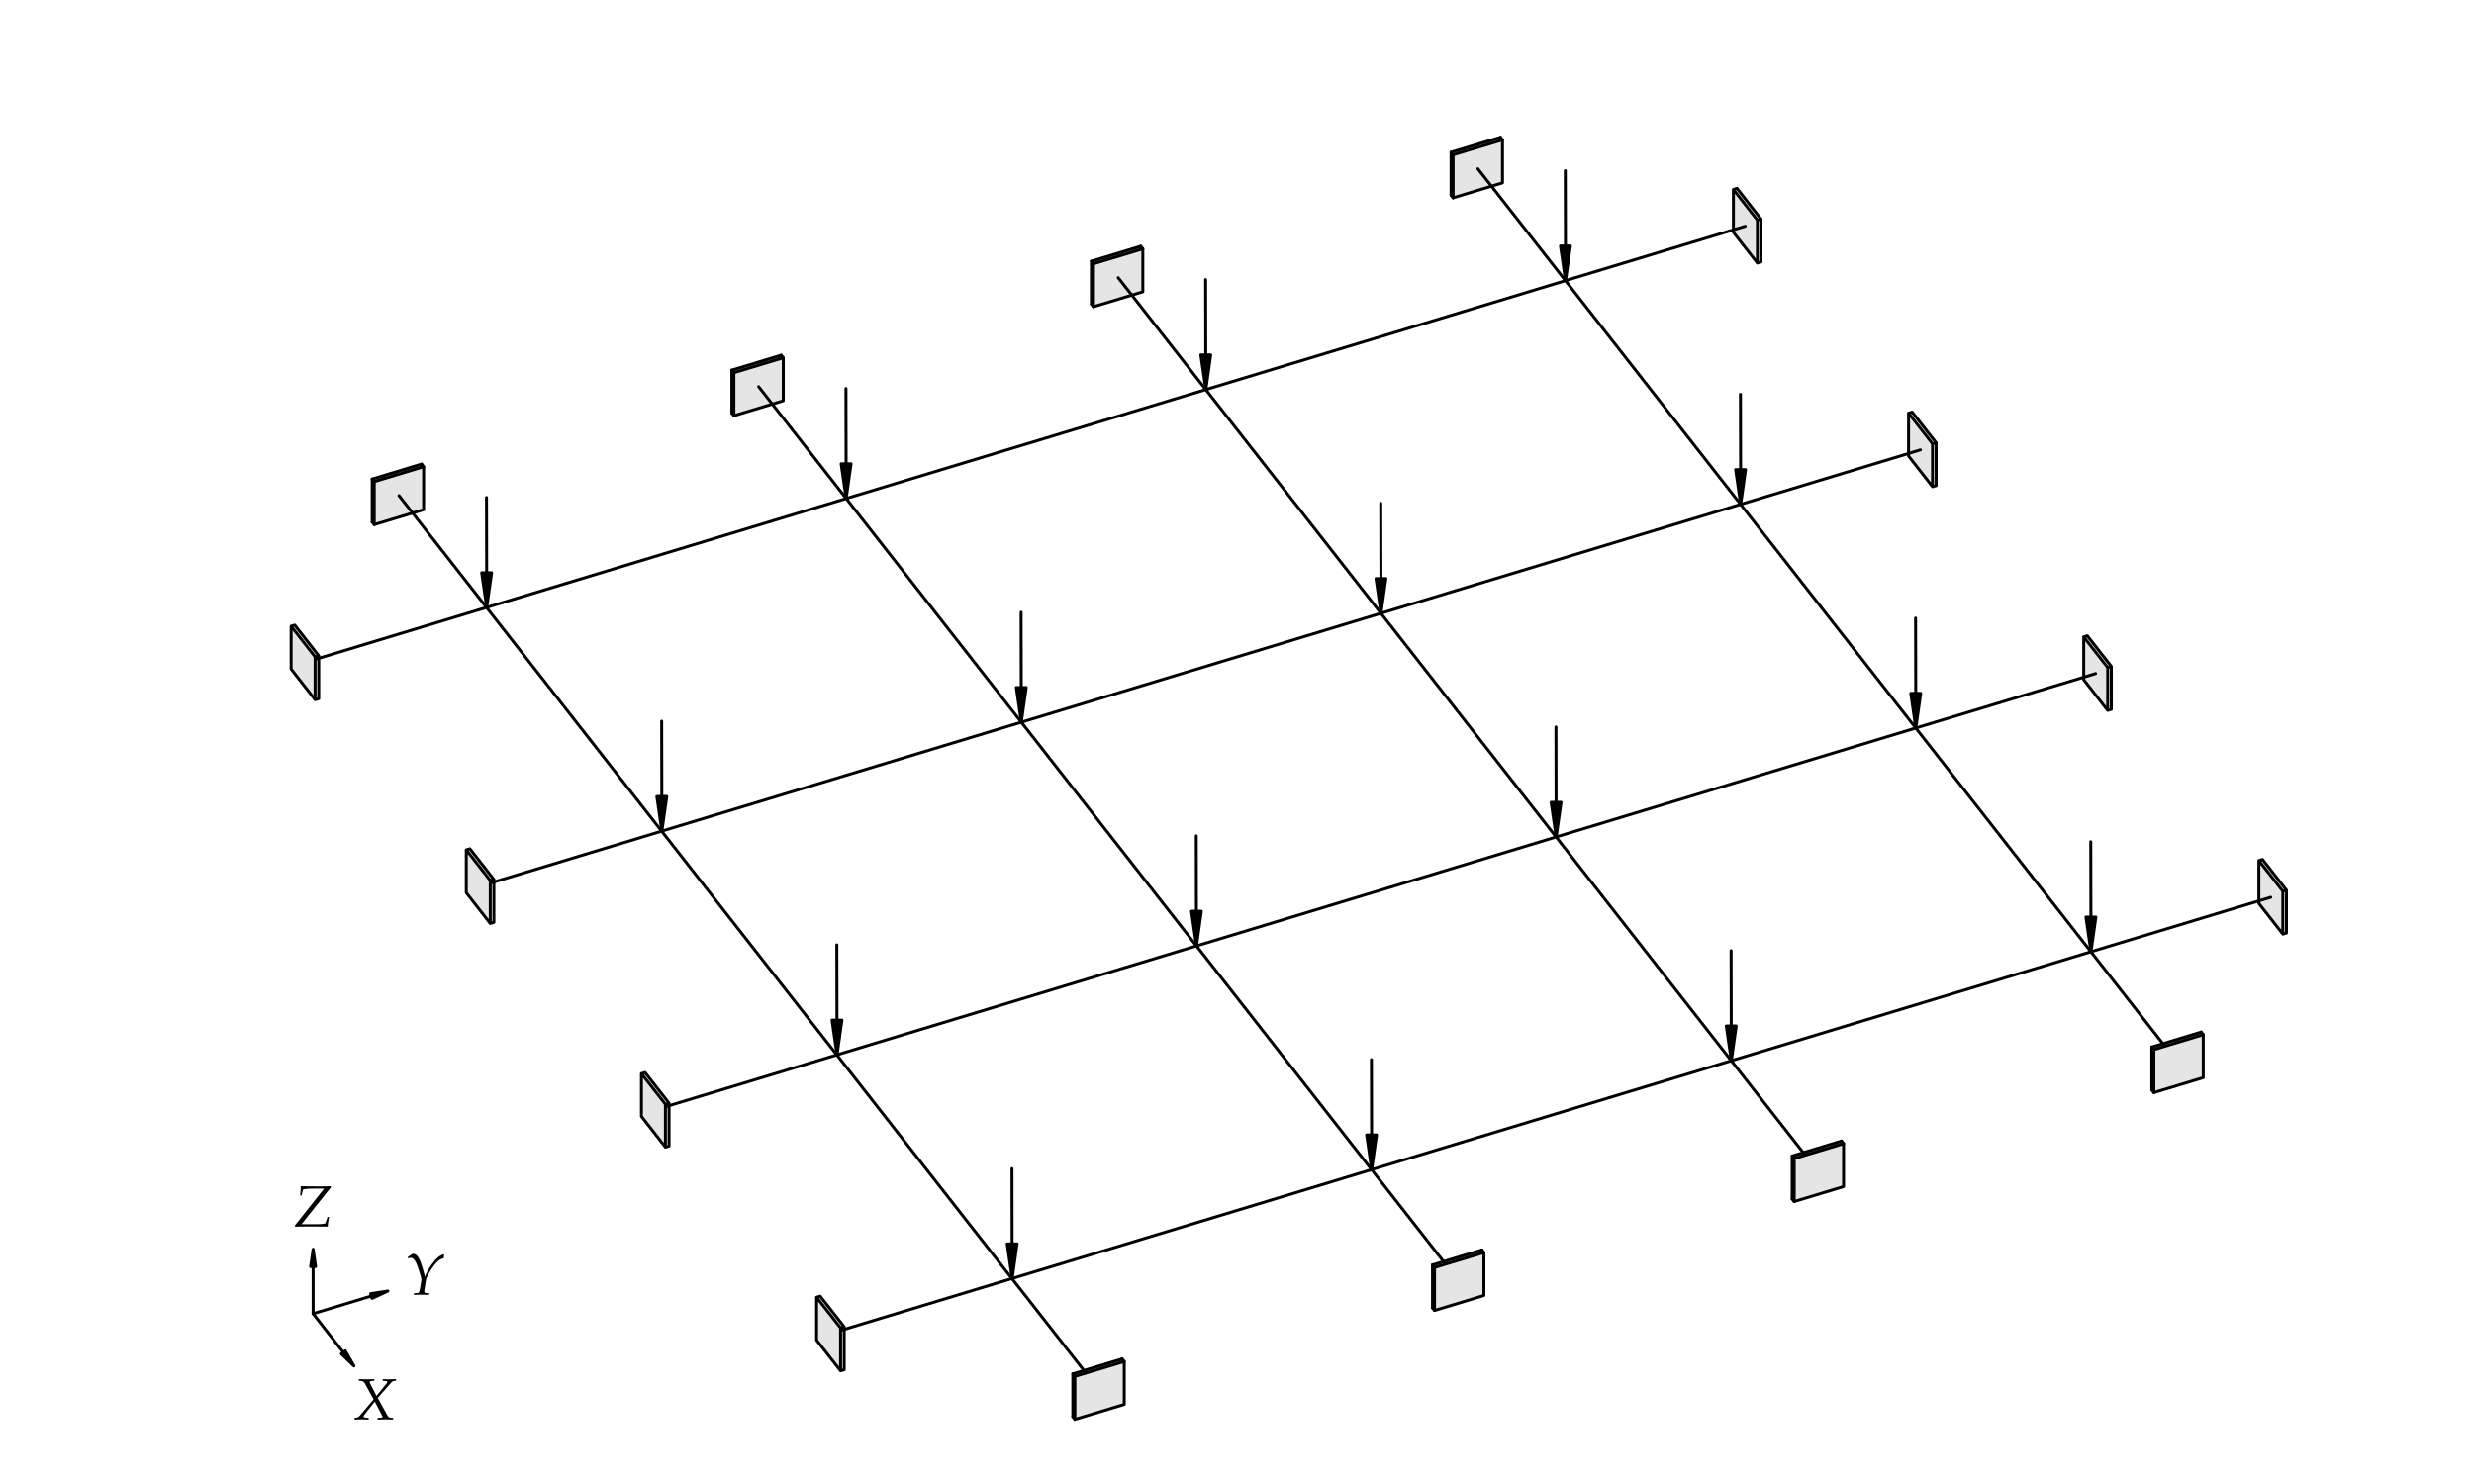
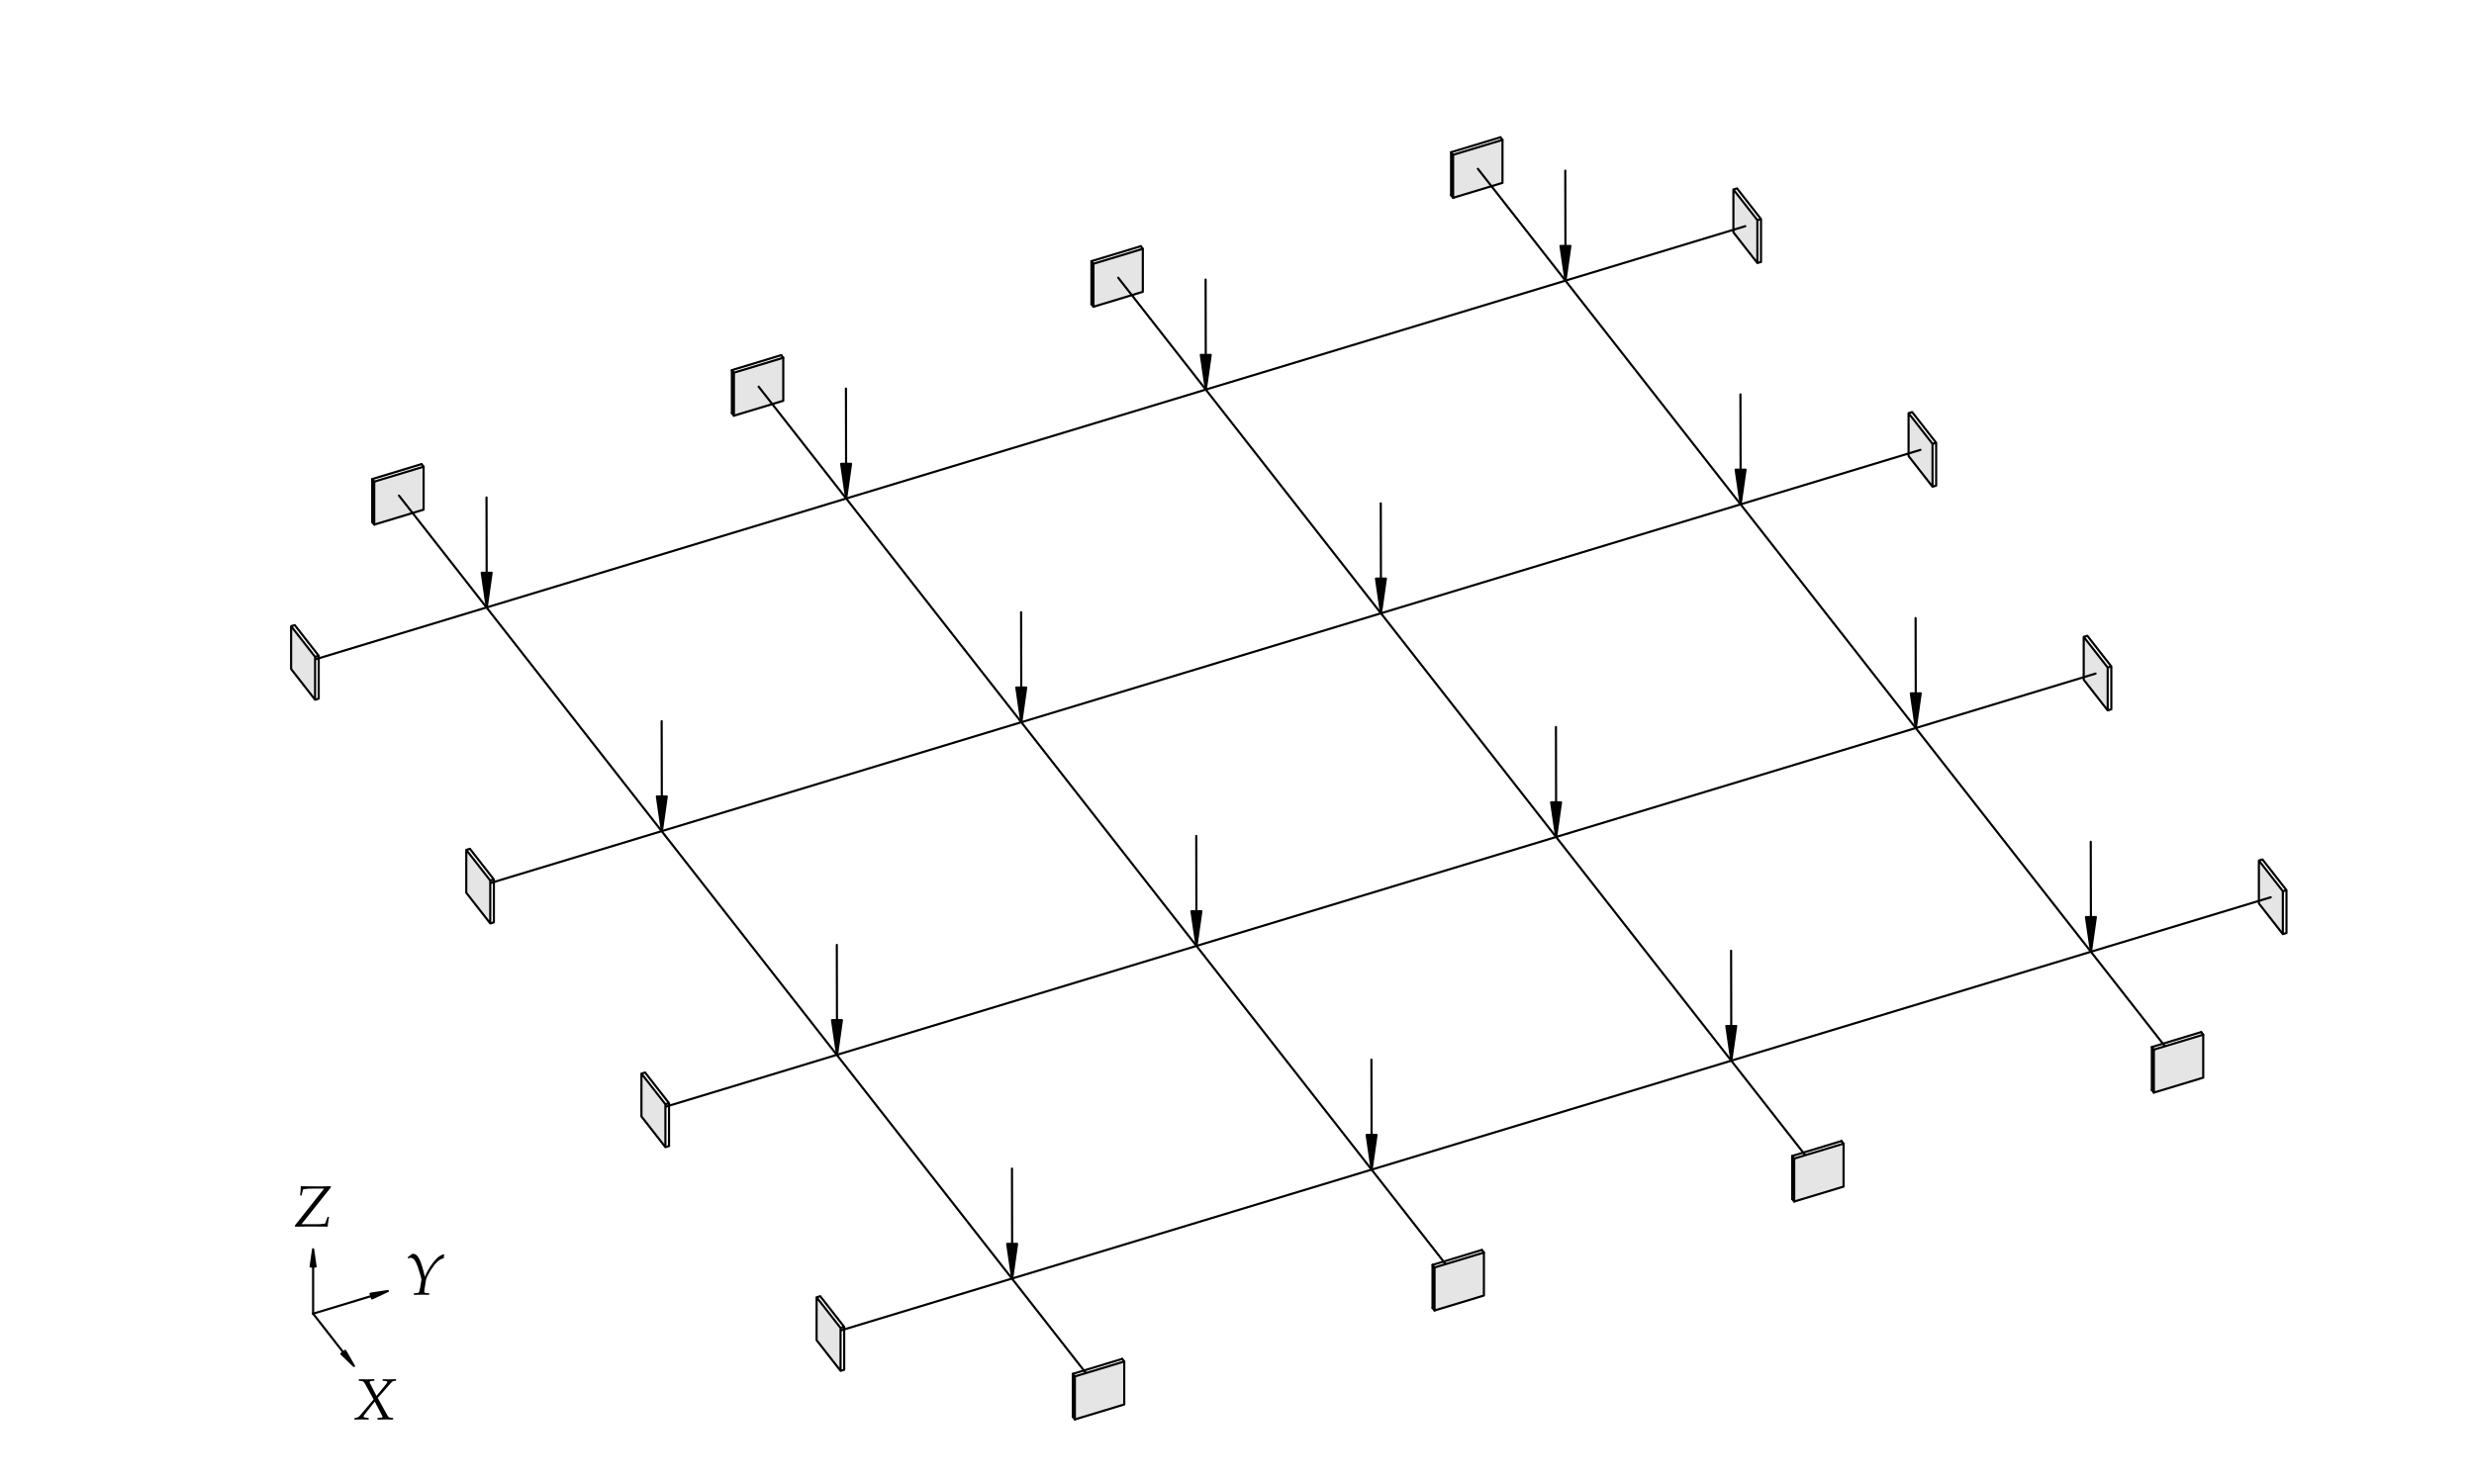
<svg xmlns="http://www.w3.org/2000/svg" version="1.1" id="svg1" width="566.929" height="340.157" viewBox="0 0 566.929 340.157">
  <defs id="defs1">
    <clipPath clipPathUnits="userSpaceOnUse" id="clipPath47">
      <path d="M -0.004,-0.003 V 255.121 H 425.201 V -0.003 H -0.004" transform="matrix(1,0,0,-1,-69.57608,32.54114)" clip-rule="evenodd" id="path47" />
    </clipPath>
    <clipPath clipPathUnits="userSpaceOnUse" id="clipPath48">
      <path d="M -0.004,-0.003 V 255.121 H 425.201 V -0.003 H -0.004" transform="matrix(1,0,0,-1,-50.48814,44.26848)" clip-rule="evenodd" id="path48" />
    </clipPath>
    <clipPath clipPathUnits="userSpaceOnUse" id="clipPath49">
      <path d="M -0.004,-0.003 V 255.121 H 425.201 V -0.003 H -0.004" transform="matrix(1,0,0,-1,-60.72049,11.10236)" clip-rule="evenodd" id="path49" />
    </clipPath>
  </defs>
  <g id="g1">
    <path id="path1" d="m 388.225,99.808 4.12,-5.272 v 7.37 l -4.12,5.272 z m -30.104,38.457 4.12,-5.272 v 7.37 l -4.12,5.272 z m -25.984,40.554 -4.12,5.272 v -7.37 l 4.12,-5.272 z m -30.104,38.457 -4.12,5.272 v -7.37 l 4.12,-5.272 z" style="fill:#e5e5e5;fill-opacity:1;fill-rule:nonzero;stroke:none" transform="matrix(1.333333,0,0,-1.333333,0,340.1573)" />
    <path id="path2" d="m 249.743,221.112 8.485,2.57 v 7.389 l -8.485,-2.57 z m -61.814,-18.728 8.485,2.57 v 7.389 l -8.485,-2.57 z m -53.31,-16.157 v 7.389 l -8.485,-2.57 v -7.389 z m -61.814,-11.339 -8.485,-2.57 v -7.389 l 8.485,2.57 z" style="fill:#e5e5e5;fill-opacity:1;fill-rule:nonzero;stroke:none" transform="matrix(1.333333,0,0,-1.333333,0,340.1573)" />
-     <path id="path3" d="m 388.225,107.178 0.623,0.187 m 3.497,-5.46 0.623,0.187 m -0.623,-7.557 0.623,0.187 m -4.743,12.455 v -7.37 l 4.12,-5.272 v 7.37 l -4.12,5.272 m 4.743,-12.455 v 7.37 l -4.12,5.272 m -30.727,38.269 0.623,0.187 m 3.497,-5.46 0.623,0.187 m -0.623,-7.557 0.623,0.187 m -34.847,50.912 0.623,0.187 m 3.497,-5.46 0.623,0.187 m -0.623,-7.557 0.623,0.187 m -34.847,50.912 0.623,0.187 m 3.497,-5.46 0.623,0.187 m -0.623,-7.557 0.623,0.187 m 55.465,-64.458 v -7.37 l 4.12,-5.272 v 7.37 l -4.12,5.272 m -30.104,38.457 v -7.37 l 4.12,-5.272 v 7.37 l -4.12,5.272 m -30.104,38.457 v -7.37 l 4.12,-5.272 v 7.37 l -4.12,5.272 m 64.951,-89.369 v 7.37 l -4.12,5.272 m -25.984,25.814 v 7.37 l -4.12,5.272 m -25.984,25.814 v 7.37 l -4.12,5.272 m -225.732,-47.847 -0.35,0.446 m -8.135,-3.016 -0.35,0.446 m 0.35,-7.835 -0.35,0.446 m 70.649,28.241 -0.35,0.446 m -8.135,-3.016 -0.35,0.446 m 0.35,-7.835 -0.35,0.446 m 70.63,28.241 -0.35,0.446 m -8.135,-3.016 -0.35,0.446 m 0.35,-7.835 -0.35,0.446 m 70.649,28.241 -0.35,0.446 m -8.135,-3.016 -0.35,0.446 m 0.35,-7.835 -0.35,0.446 m -123.259,-37.901 8.485,2.57 v 7.389" style="fill:none;stroke:#000000;stroke-width:0.51;stroke-linecap:round;stroke-linejoin:round;stroke-miterlimit:10;stroke-dasharray:none;stroke-opacity:1" transform="matrix(1.333333,0,0,-1.333333,0,340.1573)" />
-     <path id="path4" d="m 134.619,193.616 -8.485,-2.57 v -7.389 M 63.969,165.375 v 7.389 l 8.485,2.57 m 53.329,8.768 v 7.389 l 8.485,2.57 m 53.66,8.323 8.485,2.57 v 7.389 l -8.485,-2.57 v -7.389 m -0.35,0.446 v 7.389 l 8.485,2.57 m 53.679,8.323 8.485,2.57 v 7.389 l -8.485,-2.57 v -7.389 m -0.35,0.446 v 7.389 l 8.485,2.57 m -193.559,-66.588 8.485,2.57 v 7.389 l -8.485,-2.57 v -7.389 M 53.813,29.28 66.663,33.173 m -2.849,-0.863 -0.203,-0.062 m 3.052,0.925 v 0 l -2.972,-0.456 0.247,-0.814 2.725,1.27" style="fill:none;stroke:#000000;stroke-width:0.51;stroke-linecap:round;stroke-linejoin:round;stroke-miterlimit:10;stroke-dasharray:none;stroke-opacity:1" transform="matrix(1.333333,0,0,-1.333333,0,340.1573)" />
+     <path id="path3" d="m 388.225,107.178 0.623,0.187 m 3.497,-5.46 0.623,0.187 m -0.623,-7.557 0.623,0.187 m -4.743,12.455 v -7.37 l 4.12,-5.272 v 7.37 l -4.12,5.272 m 4.743,-12.455 v 7.37 l -4.12,5.272 m -30.727,38.269 0.623,0.187 m 3.497,-5.46 0.623,0.187 m -0.623,-7.557 0.623,0.187 m -34.847,50.912 0.623,0.187 m 3.497,-5.46 0.623,0.187 m -0.623,-7.557 0.623,0.187 m -34.847,50.912 0.623,0.187 m 3.497,-5.46 0.623,0.187 m -0.623,-7.557 0.623,0.187 m 55.465,-64.458 v -7.37 l 4.12,-5.272 v 7.37 l -4.12,5.272 m -30.104,38.457 v -7.37 l 4.12,-5.272 v 7.37 l -4.12,5.272 m -30.104,38.457 v -7.37 l 4.12,-5.272 v 7.37 l -4.12,5.272 m 64.951,-89.369 v 7.37 l -4.12,5.272 m -25.984,25.814 v 7.37 l -4.12,5.272 m -25.984,25.814 v 7.37 l -4.12,5.272 m -225.732,-47.847 -0.35,0.446 m -8.135,-3.016 -0.35,0.446 m 0.35,-7.835 -0.35,0.446 m 70.649,28.241 -0.35,0.446 m -8.135,-3.016 -0.35,0.446 m 0.35,-7.835 -0.35,0.446 m 70.63,28.241 -0.35,0.446 m -8.135,-3.016 -0.35,0.446 m 0.35,-7.835 -0.35,0.446 m 70.649,28.241 -0.35,0.446 m -8.135,-3.016 -0.35,0.446 m 0.35,-7.835 -0.35,0.446 m -123.259,-37.901 8.485,2.57 v 7.389" style="fill:none;stroke:#000000;stroke-width:0.368;stroke-linecap:round;stroke-linejoin:round;stroke-miterlimit:10;stroke-dasharray:none;stroke-opacity:1" transform="matrix(1.333333,0,0,-1.333333,0,340.1573)" />
+     <path id="path4" d="m 134.619,193.616 -8.485,-2.57 v -7.389 M 63.969,165.375 v 7.389 l 8.485,2.57 m 53.329,8.768 v 7.389 l 8.485,2.57 m 53.66,8.323 8.485,2.57 v 7.389 l -8.485,-2.57 v -7.389 m -0.35,0.446 v 7.389 l 8.485,2.57 m 53.679,8.323 8.485,2.57 v 7.389 l -8.485,-2.57 v -7.389 m -0.35,0.446 v 7.389 l 8.485,2.57 m -193.559,-66.588 8.485,2.57 v 7.389 l -8.485,-2.57 v -7.389 M 53.813,29.28 66.663,33.173 m -2.849,-0.863 -0.203,-0.062 m 3.052,0.925 v 0 l -2.972,-0.456 0.247,-0.814 2.725,1.27" style="fill:none;stroke:#000000;stroke-width:0.368;stroke-linecap:round;stroke-linejoin:round;stroke-miterlimit:10;stroke-dasharray:none;stroke-opacity:1" transform="matrix(1.333333,0,0,-1.333333,0,340.1573)" />
    <path id="path5" d="m 63.937,31.903 2.725,1.27 -2.972,-0.456 z" style="fill:#000000;fill-opacity:1;fill-rule:nonzero;stroke:none" transform="matrix(1.333333,0,0,-1.333333,0,340.1573)" />
-     <path id="path6" d="m 53.813,29.28 7.019,-8.993 m -1.831,2.346 -0.131,0.168 m 1.962,-2.514 v 0 l -1.496,2.608 -0.67,-0.523 2.167,-2.085" style="fill:none;stroke:#000000;stroke-width:0.51;stroke-linecap:round;stroke-linejoin:round;stroke-miterlimit:10;stroke-dasharray:none;stroke-opacity:1" transform="matrix(1.333333,0,0,-1.333333,0,340.1573)" />
+     <path id="path6" d="m 53.813,29.28 7.019,-8.993 m -1.831,2.346 -0.131,0.168 m 1.962,-2.514 v 0 l -1.496,2.608 -0.67,-0.523 2.167,-2.085" style="fill:none;stroke:#000000;stroke-width:0.368;stroke-linecap:round;stroke-linejoin:round;stroke-miterlimit:10;stroke-dasharray:none;stroke-opacity:1" transform="matrix(1.333333,0,0,-1.333333,0,340.1573)" />
    <path id="path7" d="m 58.665,22.372 2.167,-2.085 -1.496,2.608 z" style="fill:#000000;fill-opacity:1;fill-rule:nonzero;stroke:none" transform="matrix(1.333333,0,0,-1.333333,0,340.1573)" />
-     <path id="path8" d="M 53.813,29.28 V 40.357 m 0,-2.976 v -0.213 m 0,3.189 v 0 l -0.425,-2.976 h 0.85 l -0.425,2.976" style="fill:none;stroke:#000000;stroke-width:0.51;stroke-linecap:round;stroke-linejoin:round;stroke-miterlimit:10;stroke-dasharray:none;stroke-opacity:1" transform="matrix(1.333333,0,0,-1.333333,0,340.1573)" />
+     <path id="path8" d="M 53.813,29.28 V 40.357 m 0,-2.976 v -0.213 m 0,3.189 v 0 l -0.425,-2.976 h 0.85 l -0.425,2.976" style="fill:none;stroke:#000000;stroke-width:0.368;stroke-linecap:round;stroke-linejoin:round;stroke-miterlimit:10;stroke-dasharray:none;stroke-opacity:1" transform="matrix(1.333333,0,0,-1.333333,0,340.1573)" />
    <path id="path9" d="m 54.238,37.381 -0.425,2.976 -0.425,-2.976 z" style="fill:#000000;fill-opacity:1;fill-rule:nonzero;stroke:none" transform="matrix(1.333333,0,0,-1.333333,0,340.1573)" />
-     <path id="path10" d="m 83.614,169.597 0.038,-18.898 m -0.012,5.953 -8.5e-4,0.425 m 0.013,-6.378 v 0 l 0.838,5.954 -1.701,-0.003 0.862,-5.951" style="fill:none;stroke:#000000;stroke-width:0.51;stroke-linecap:round;stroke-linejoin:round;stroke-miterlimit:10;stroke-dasharray:none;stroke-opacity:1" transform="matrix(1.333333,0,0,-1.333333,0,340.1573)" />
+     <path id="path10" d="m 83.614,169.597 0.038,-18.898 m -0.012,5.953 -8.5e-4,0.425 m 0.013,-6.378 v 0 l 0.838,5.954 -1.701,-0.003 0.862,-5.951" style="fill:none;stroke:#000000;stroke-width:0.368;stroke-linecap:round;stroke-linejoin:round;stroke-miterlimit:10;stroke-dasharray:none;stroke-opacity:1" transform="matrix(1.333333,0,0,-1.333333,0,340.1573)" />
    <path id="path11" d="m 82.789,156.65 0.862,-5.951 0.838,5.954 -1.701,-0.003 z" style="fill:#000000;fill-opacity:1;fill-rule:nonzero;stroke:none" transform="matrix(1.333333,0,0,-1.333333,0,340.1573)" />
-     <path id="path12" d="m 145.39,188.324 0.038,-18.898 m -0.012,5.953 -8.6e-4,0.425 m 0.013,-6.378 v 0 l 0.839,5.954 -1.701,-0.003 0.862,-5.951" style="fill:none;stroke:#000000;stroke-width:0.51;stroke-linecap:round;stroke-linejoin:round;stroke-miterlimit:10;stroke-dasharray:none;stroke-opacity:1" transform="matrix(1.333333,0,0,-1.333333,0,340.1573)" />
+     <path id="path12" d="m 145.39,188.324 0.038,-18.898 m -0.012,5.953 -8.6e-4,0.425 m 0.013,-6.378 v 0 l 0.839,5.954 -1.701,-0.003 0.862,-5.951" style="fill:none;stroke:#000000;stroke-width:0.368;stroke-linecap:round;stroke-linejoin:round;stroke-miterlimit:10;stroke-dasharray:none;stroke-opacity:1" transform="matrix(1.333333,0,0,-1.333333,0,340.1573)" />
    <path id="path13" d="m 144.566,175.378 0.862,-5.951 0.839,5.954 -1.701,-0.003 z" style="fill:#000000;fill-opacity:1;fill-rule:nonzero;stroke:none" transform="matrix(1.333333,0,0,-1.333333,0,340.1573)" />
-     <path id="path14" d="m 207.204,207.052 0.038,-18.898 m -0.012,5.953 -8.5e-4,0.425 m 0.013,-6.378 v 0 l 0.839,5.954 -1.701,-0.003 0.862,-5.951" style="fill:none;stroke:#000000;stroke-width:0.51;stroke-linecap:round;stroke-linejoin:round;stroke-miterlimit:10;stroke-dasharray:none;stroke-opacity:1" transform="matrix(1.333333,0,0,-1.333333,0,340.1573)" />
+     <path id="path14" d="m 207.204,207.052 0.038,-18.898 m -0.012,5.953 -8.5e-4,0.425 m 0.013,-6.378 v 0 l 0.839,5.954 -1.701,-0.003 0.862,-5.951" style="fill:none;stroke:#000000;stroke-width:0.368;stroke-linecap:round;stroke-linejoin:round;stroke-miterlimit:10;stroke-dasharray:none;stroke-opacity:1" transform="matrix(1.333333,0,0,-1.333333,0,340.1573)" />
    <path id="path15" d="m 206.38,194.105 0.862,-5.951 0.839,5.954 -1.701,-0.003 z" style="fill:#000000;fill-opacity:1;fill-rule:nonzero;stroke:none" transform="matrix(1.333333,0,0,-1.333333,0,340.1573)" />
-     <path id="path16" d="m 269.018,225.78 0.038,-18.898 m -0.012,5.953 -8.5e-4,0.425 m 0.013,-6.378 v 0 l 0.838,5.954 -1.701,-0.003 0.862,-5.951" style="fill:none;stroke:#000000;stroke-width:0.51;stroke-linecap:round;stroke-linejoin:round;stroke-miterlimit:10;stroke-dasharray:none;stroke-opacity:1" transform="matrix(1.333333,0,0,-1.333333,0,340.1573)" />
+     <path id="path16" d="m 269.018,225.78 0.038,-18.898 m -0.012,5.953 -8.5e-4,0.425 m 0.013,-6.378 v 0 l 0.838,5.954 -1.701,-0.003 0.862,-5.951" style="fill:none;stroke:#000000;stroke-width:0.368;stroke-linecap:round;stroke-linejoin:round;stroke-miterlimit:10;stroke-dasharray:none;stroke-opacity:1" transform="matrix(1.333333,0,0,-1.333333,0,340.1573)" />
    <path id="path17" d="m 268.194,212.833 0.862,-5.951 0.838,5.954 -1.701,-0.003 z" style="fill:#000000;fill-opacity:1;fill-rule:nonzero;stroke:none" transform="matrix(1.333333,0,0,-1.333333,0,340.1573)" />
-     <path id="path18" d="m 113.718,131.14 0.038,-18.898 m -0.012,5.953 -8.6e-4,0.425 m 0.013,-6.378 v 0 l 0.838,5.954 -1.701,-0.003 0.862,-5.951" style="fill:none;stroke:#000000;stroke-width:0.51;stroke-linecap:round;stroke-linejoin:round;stroke-miterlimit:10;stroke-dasharray:none;stroke-opacity:1" transform="matrix(1.333333,0,0,-1.333333,0,340.1573)" />
+     <path id="path18" d="m 113.718,131.14 0.038,-18.898 m -0.012,5.953 -8.6e-4,0.425 m 0.013,-6.378 v 0 l 0.838,5.954 -1.701,-0.003 0.862,-5.951" style="fill:none;stroke:#000000;stroke-width:0.368;stroke-linecap:round;stroke-linejoin:round;stroke-miterlimit:10;stroke-dasharray:none;stroke-opacity:1" transform="matrix(1.333333,0,0,-1.333333,0,340.1573)" />
    <path id="path19" d="m 112.893,118.194 0.862,-5.951 0.838,5.954 -1.701,-0.003 z" style="fill:#000000;fill-opacity:1;fill-rule:nonzero;stroke:none" transform="matrix(1.333333,0,0,-1.333333,0,340.1573)" />
-     <path id="path20" d="m 175.494,149.868 0.038,-18.898 m -0.012,5.953 -8.6e-4,0.425 m 0.013,-6.378 v 0 l 0.839,5.954 -1.701,-0.003 0.862,-5.951" style="fill:none;stroke:#000000;stroke-width:0.51;stroke-linecap:round;stroke-linejoin:round;stroke-miterlimit:10;stroke-dasharray:none;stroke-opacity:1" transform="matrix(1.333333,0,0,-1.333333,0,340.1573)" />
+     <path id="path20" d="m 175.494,149.868 0.038,-18.898 m -0.012,5.953 -8.6e-4,0.425 m 0.013,-6.378 v 0 l 0.839,5.954 -1.701,-0.003 0.862,-5.951" style="fill:none;stroke:#000000;stroke-width:0.368;stroke-linecap:round;stroke-linejoin:round;stroke-miterlimit:10;stroke-dasharray:none;stroke-opacity:1" transform="matrix(1.333333,0,0,-1.333333,0,340.1573)" />
    <path id="path21" d="m 174.67,136.921 0.862,-5.951 0.839,5.954 -1.701,-0.003 z" style="fill:#000000;fill-opacity:1;fill-rule:nonzero;stroke:none" transform="matrix(1.333333,0,0,-1.333333,0,340.1573)" />
-     <path id="path22" d="m 237.308,168.595 0.038,-18.898 m -0.012,5.953 -8.6e-4,0.425 m 0.013,-6.378 v 0 l 0.838,5.954 -1.701,-0.003 0.862,-5.951" style="fill:none;stroke:#000000;stroke-width:0.51;stroke-linecap:round;stroke-linejoin:round;stroke-miterlimit:10;stroke-dasharray:none;stroke-opacity:1" transform="matrix(1.333333,0,0,-1.333333,0,340.1573)" />
+     <path id="path22" d="m 237.308,168.595 0.038,-18.898 m -0.012,5.953 -8.6e-4,0.425 m 0.013,-6.378 v 0 l 0.838,5.954 -1.701,-0.003 0.862,-5.951" style="fill:none;stroke:#000000;stroke-width:0.368;stroke-linecap:round;stroke-linejoin:round;stroke-miterlimit:10;stroke-dasharray:none;stroke-opacity:1" transform="matrix(1.333333,0,0,-1.333333,0,340.1573)" />
    <path id="path23" d="m 236.484,155.649 0.862,-5.951 0.838,5.954 -1.701,-0.003 z" style="fill:#000000;fill-opacity:1;fill-rule:nonzero;stroke:none" transform="matrix(1.333333,0,0,-1.333333,0,340.1573)" />
-     <path id="path24" d="m 299.122,187.323 0.038,-18.898 m -0.012,5.953 -8.3e-4,0.425 m 0.013,-6.378 v 0 l 0.838,5.954 -1.701,-0.003 0.862,-5.951" style="fill:none;stroke:#000000;stroke-width:0.51;stroke-linecap:round;stroke-linejoin:round;stroke-miterlimit:10;stroke-dasharray:none;stroke-opacity:1" transform="matrix(1.333333,0,0,-1.333333,0,340.1573)" />
+     <path id="path24" d="m 299.122,187.323 0.038,-18.898 m -0.012,5.953 -8.3e-4,0.425 m 0.013,-6.378 v 0 l 0.838,5.954 -1.701,-0.003 0.862,-5.951" style="fill:none;stroke:#000000;stroke-width:0.368;stroke-linecap:round;stroke-linejoin:round;stroke-miterlimit:10;stroke-dasharray:none;stroke-opacity:1" transform="matrix(1.333333,0,0,-1.333333,0,340.1573)" />
    <path id="path25" d="m 298.298,174.376 0.862,-5.951 0.838,5.954 -1.701,-0.003 z" style="fill:#000000;fill-opacity:1;fill-rule:nonzero;stroke:none" transform="matrix(1.333333,0,0,-1.333333,0,340.1573)" />
-     <path id="path26" d="m 143.822,92.683 0.038,-18.898 m -0.012,5.953 -8.2e-4,0.425 m 0.013,-6.378 v 0 l 0.838,5.954 -1.701,-0.003 0.862,-5.951" style="fill:none;stroke:#000000;stroke-width:0.51;stroke-linecap:round;stroke-linejoin:round;stroke-miterlimit:10;stroke-dasharray:none;stroke-opacity:1" transform="matrix(1.333333,0,0,-1.333333,0,340.1573)" />
+     <path id="path26" d="m 143.822,92.683 0.038,-18.898 m -0.012,5.953 -8.2e-4,0.425 m 0.013,-6.378 v 0 l 0.838,5.954 -1.701,-0.003 0.862,-5.951" style="fill:none;stroke:#000000;stroke-width:0.368;stroke-linecap:round;stroke-linejoin:round;stroke-miterlimit:10;stroke-dasharray:none;stroke-opacity:1" transform="matrix(1.333333,0,0,-1.333333,0,340.1573)" />
    <path id="path27" d="m 142.997,79.737 0.862,-5.951 0.838,5.954 z" style="fill:#000000;fill-opacity:1;fill-rule:nonzero;stroke:none" transform="matrix(1.333333,0,0,-1.333333,0,340.1573)" />
-     <path id="path28" d="m 205.598,111.411 0.038,-18.898 m -0.012,5.953 -8.5e-4,0.425 m 0.013,-6.378 v 0 l 0.838,5.954 -1.701,-0.003 0.862,-5.951" style="fill:none;stroke:#000000;stroke-width:0.51;stroke-linecap:round;stroke-linejoin:round;stroke-miterlimit:10;stroke-dasharray:none;stroke-opacity:1" transform="matrix(1.333333,0,0,-1.333333,0,340.1573)" />
+     <path id="path28" d="m 205.598,111.411 0.038,-18.898 m -0.012,5.953 -8.5e-4,0.425 m 0.013,-6.378 v 0 l 0.838,5.954 -1.701,-0.003 0.862,-5.951" style="fill:none;stroke:#000000;stroke-width:0.368;stroke-linecap:round;stroke-linejoin:round;stroke-miterlimit:10;stroke-dasharray:none;stroke-opacity:1" transform="matrix(1.333333,0,0,-1.333333,0,340.1573)" />
    <path id="path29" d="m 204.774,98.464 0.862,-5.951 0.838,5.954 z" style="fill:#000000;fill-opacity:1;fill-rule:nonzero;stroke:none" transform="matrix(1.333333,0,0,-1.333333,0,340.1573)" />
-     <path id="path30" d="m 267.412,130.139 0.038,-18.898 m -0.012,5.953 -8.2e-4,0.425 m 0.013,-6.378 v 0 l 0.838,5.954 -1.701,-0.003 0.862,-5.951" style="fill:none;stroke:#000000;stroke-width:0.51;stroke-linecap:round;stroke-linejoin:round;stroke-miterlimit:10;stroke-dasharray:none;stroke-opacity:1" transform="matrix(1.333333,0,0,-1.333333,0,340.1573)" />
+     <path id="path30" d="m 267.412,130.139 0.038,-18.898 m -0.012,5.953 -8.2e-4,0.425 m 0.013,-6.378 v 0 l 0.838,5.954 -1.701,-0.003 0.862,-5.951" style="fill:none;stroke:#000000;stroke-width:0.368;stroke-linecap:round;stroke-linejoin:round;stroke-miterlimit:10;stroke-dasharray:none;stroke-opacity:1" transform="matrix(1.333333,0,0,-1.333333,0,340.1573)" />
    <path id="path31" d="m 266.588,117.192 0.862,-5.951 0.838,5.954 -1.701,-0.003 z" style="fill:#000000;fill-opacity:1;fill-rule:nonzero;stroke:none" transform="matrix(1.333333,0,0,-1.333333,0,340.1573)" />
-     <path id="path32" d="m 329.226,148.866 0.038,-18.898 m -0.012,5.953 -8.6e-4,0.425 m 0.013,-6.378 v 0 l 0.839,5.954 -1.701,-0.003 0.862,-5.951" style="fill:none;stroke:#000000;stroke-width:0.51;stroke-linecap:round;stroke-linejoin:round;stroke-miterlimit:10;stroke-dasharray:none;stroke-opacity:1" transform="matrix(1.333333,0,0,-1.333333,0,340.1573)" />
+     <path id="path32" d="m 329.226,148.866 0.038,-18.898 m -0.012,5.953 -8.6e-4,0.425 m 0.013,-6.378 v 0 l 0.839,5.954 -1.701,-0.003 0.862,-5.951" style="fill:none;stroke:#000000;stroke-width:0.368;stroke-linecap:round;stroke-linejoin:round;stroke-miterlimit:10;stroke-dasharray:none;stroke-opacity:1" transform="matrix(1.333333,0,0,-1.333333,0,340.1573)" />
    <path id="path33" d="m 328.402,135.92 0.862,-5.951 0.839,5.954 -1.701,-0.003 z" style="fill:#000000;fill-opacity:1;fill-rule:nonzero;stroke:none" transform="matrix(1.333333,0,0,-1.333333,0,340.1573)" />
-     <path id="path34" d="m 173.926,54.227 0.038,-18.898 m -0.012,5.953 -8.6e-4,0.425 m 0.013,-6.378 v 0 l 0.839,5.954 -1.701,-0.003 0.862,-5.951" style="fill:none;stroke:#000000;stroke-width:0.51;stroke-linecap:round;stroke-linejoin:round;stroke-miterlimit:10;stroke-dasharray:none;stroke-opacity:1" transform="matrix(1.333333,0,0,-1.333333,0,340.1573)" />
+     <path id="path34" d="m 173.926,54.227 0.038,-18.898 m -0.012,5.953 -8.6e-4,0.425 m 0.013,-6.378 v 0 l 0.839,5.954 -1.701,-0.003 0.862,-5.951" style="fill:none;stroke:#000000;stroke-width:0.368;stroke-linecap:round;stroke-linejoin:round;stroke-miterlimit:10;stroke-dasharray:none;stroke-opacity:1" transform="matrix(1.333333,0,0,-1.333333,0,340.1573)" />
    <path id="path35" d="m 173.101,41.28 0.862,-5.951 0.839,5.954 z" style="fill:#000000;fill-opacity:1;fill-rule:nonzero;stroke:none" transform="matrix(1.333333,0,0,-1.333333,0,340.1573)" />
-     <path id="path36" d="m 235.702,72.954 0.038,-18.898 m -0.012,5.953 -8.5e-4,0.425 m 0.013,-6.378 v 0 l 0.838,5.954 -1.701,-0.003 0.862,-5.951" style="fill:none;stroke:#000000;stroke-width:0.51;stroke-linecap:round;stroke-linejoin:round;stroke-miterlimit:10;stroke-dasharray:none;stroke-opacity:1" transform="matrix(1.333333,0,0,-1.333333,0,340.1573)" />
+     <path id="path36" d="m 235.702,72.954 0.038,-18.898 m -0.012,5.953 -8.5e-4,0.425 m 0.013,-6.378 v 0 l 0.838,5.954 -1.701,-0.003 0.862,-5.951" style="fill:none;stroke:#000000;stroke-width:0.368;stroke-linecap:round;stroke-linejoin:round;stroke-miterlimit:10;stroke-dasharray:none;stroke-opacity:1" transform="matrix(1.333333,0,0,-1.333333,0,340.1573)" />
    <path id="path37" d="m 234.877,60.008 0.862,-5.951 0.838,5.954 z" style="fill:#000000;fill-opacity:1;fill-rule:nonzero;stroke:none" transform="matrix(1.333333,0,0,-1.333333,0,340.1573)" />
-     <path id="path38" d="m 297.516,91.682 0.038,-18.898 m -0.012,5.953 -8.5e-4,0.425 m 0.013,-6.378 v 0 l 0.839,5.954 -1.701,-0.003 0.862,-5.951" style="fill:none;stroke:#000000;stroke-width:0.51;stroke-linecap:round;stroke-linejoin:round;stroke-miterlimit:10;stroke-dasharray:none;stroke-opacity:1" transform="matrix(1.333333,0,0,-1.333333,0,340.1573)" />
+     <path id="path38" d="m 297.516,91.682 0.038,-18.898 m -0.012,5.953 -8.5e-4,0.425 m 0.013,-6.378 v 0 l 0.839,5.954 -1.701,-0.003 0.862,-5.951" style="fill:none;stroke:#000000;stroke-width:0.368;stroke-linecap:round;stroke-linejoin:round;stroke-miterlimit:10;stroke-dasharray:none;stroke-opacity:1" transform="matrix(1.333333,0,0,-1.333333,0,340.1573)" />
    <path id="path39" d="m 296.692,78.735 0.862,-5.951 0.839,5.954 z" style="fill:#000000;fill-opacity:1;fill-rule:nonzero;stroke:none" transform="matrix(1.333333,0,0,-1.333333,0,340.1573)" />
-     <path id="path40" d="m 359.33,110.409 0.038,-18.898 m -0.012,5.953 -8.5e-4,0.425 m 0.013,-6.378 v 0 l 0.839,5.954 -1.701,-0.003 0.862,-5.951" style="fill:none;stroke:#000000;stroke-width:0.51;stroke-linecap:round;stroke-linejoin:round;stroke-miterlimit:10;stroke-dasharray:none;stroke-opacity:1" transform="matrix(1.333333,0,0,-1.333333,0,340.1573)" />
+     <path id="path40" d="m 359.33,110.409 0.038,-18.898 m -0.012,5.953 -8.5e-4,0.425 m 0.013,-6.378 v 0 l 0.839,5.954 -1.701,-0.003 0.862,-5.951" style="fill:none;stroke:#000000;stroke-width:0.368;stroke-linecap:round;stroke-linejoin:round;stroke-miterlimit:10;stroke-dasharray:none;stroke-opacity:1" transform="matrix(1.333333,0,0,-1.333333,0,340.1573)" />
    <path id="path41" d="m 358.506,97.463 0.862,-5.951 0.839,5.954 z" style="fill:#000000;fill-opacity:1;fill-rule:nonzero;stroke:none" transform="matrix(1.333333,0,0,-1.333333,0,340.1573)" />
-     <path id="path42" d="M 253.995,226.101 373.655,73.238 M 82.82,102.869 330.058,177.78 M 143.028,25.956 390.266,100.866 M 312.596,53.546 192.181,207.373 M 250.782,34.819 130.385,188.646 M 188.968,16.091 68.571,169.918 M 52.716,141.326 299.954,216.236 M 112.924,64.413 360.162,139.323" style="fill:none;stroke:#000000;stroke-width:0.51;stroke-linecap:round;stroke-linejoin:round;stroke-miterlimit:10;stroke-dasharray:none;stroke-opacity:1" transform="matrix(1.333333,0,0,-1.333333,0,340.1573)" />
+     <path id="path42" d="M 253.995,226.101 373.655,73.238 M 82.82,102.869 330.058,177.78 M 143.028,25.956 390.266,100.866 M 312.596,53.546 192.181,207.373 M 250.782,34.819 130.385,188.646 M 188.968,16.091 68.571,169.918 M 52.716,141.326 299.954,216.236 M 112.924,64.413 360.162,139.323" style="fill:none;stroke:#000000;stroke-width:0.368;stroke-linecap:round;stroke-linejoin:round;stroke-miterlimit:10;stroke-dasharray:none;stroke-opacity:1" transform="matrix(1.333333,0,0,-1.333333,0,340.1573)" />
    <path id="path43" d="m 50.033,140.099 4.12,-5.272 v 7.37 l -4.12,5.272 z m 30.104,-38.457 4.12,-5.272 v 7.37 l -4.12,5.272 z m 34.224,-43.729 v 7.37 l -4.12,5.272 V 63.186 Z m 30.104,-31.087 -4.12,5.272 V 24.729 l 4.12,-5.272 z" style="fill:#e5e5e5;fill-opacity:1;fill-rule:nonzero;stroke:none" transform="matrix(1.333333,0,0,-1.333333,0,340.1573)" />
    <path id="path44" d="m 184.735,11.102 8.485,2.57 v 7.389 l -8.485,-2.57 z m 61.814,18.728 8.485,2.57 v 7.389 l -8.485,-2.57 z m 70.299,21.298 v 7.389 l -8.485,-2.57 v -7.389 z m 61.814,26.117 -8.485,-2.57 v -7.389 l 8.485,2.57 z" style="fill:#e5e5e5;fill-opacity:1;fill-rule:nonzero;stroke:none" transform="matrix(1.333333,0,0,-1.333333,0,340.1573)" />
-     <path id="path45" d="m 50.033,147.469 0.623,0.187 m 3.497,-5.46 0.623,0.187 m -0.623,-7.557 0.623,0.187 m 25.361,-26.002 0.623,0.187 m 3.497,-5.46 0.623,0.187 m -0.623,-7.557 0.623,0.187 m 25.361,-26.002 0.623,0.187 m 3.497,-5.46 0.623,0.187 m -0.623,-7.557 0.623,0.187 m 25.361,-26.001 0.623,0.187 m 3.497,-5.46 0.623,0.187 m -0.623,-7.557 0.623,0.187 m -4.743,12.455 V 24.729 l 4.12,-5.272 v 7.37 l -4.12,5.272 M 110.241,70.556 V 63.186 l 4.12,-5.272 v 7.37 l -4.12,5.272 m -30.104,38.457 v -7.37 l 4.12,-5.272 v 7.37 l -4.12,5.272 m -30.104,38.457 v -7.37 l 4.12,-5.272 v 7.37 l -4.12,5.272 m 4.743,-12.455 v 7.37 l -4.12,5.272 M 84.88,96.557 v 7.37 l -4.12,5.272 m 34.224,-51.099 v 7.37 l -4.12,5.272 M 145.088,19.644 v 7.37 l -4.12,5.272 m 52.252,-11.225 -0.35,0.446 m -8.135,-3.016 -0.35,0.446 m 0.35,-7.835 -0.35,0.446 m 70.649,28.241 -0.35,0.446 m -8.135,-3.016 -0.35,0.446 m 0.35,-7.835 -0.35,0.446 m 70.649,28.241 -0.35,0.446 m -8.135,-3.016 -0.35,0.446 m 0.35,-7.835 -0.35,0.446 m 70.649,28.241 -0.35,0.446 m -8.135,-3.016 -0.35,0.446 m 0.35,-7.835 -0.35,0.446 m -185.092,-56.629 8.485,2.57 v 7.389" style="fill:none;stroke:#000000;stroke-width:0.51;stroke-linecap:round;stroke-linejoin:round;stroke-miterlimit:10;stroke-dasharray:none;stroke-opacity:1" transform="matrix(1.333333,0,0,-1.333333,0,340.1573)" />
-     <path id="path46" d="m 193.22,21.061 -8.485,-2.57 v -7.389 m -0.35,0.446 v 7.389 l 8.485,2.57 m 53.679,8.323 8.485,2.57 v 7.389 l -8.485,-2.57 v -7.389 m -0.35,0.446 v 7.389 l 8.485,2.57 m 53.679,8.323 8.485,2.57 v 7.389 l -8.485,-2.57 v -7.389 m -0.35,0.446 v 7.389 l 8.485,2.57 m 53.329,8.769 v 7.389 l 8.485,2.57 m -8.135,-10.405 8.485,2.57 v 7.389 l -8.485,-2.57 v -7.389" style="fill:none;stroke:#000000;stroke-width:0.51;stroke-linecap:round;stroke-linejoin:round;stroke-miterlimit:10;stroke-dasharray:none;stroke-opacity:1" transform="matrix(1.333333,0,0,-1.333333,0,340.1573)" />
+     <path id="path45" d="m 50.033,147.469 0.623,0.187 m 3.497,-5.46 0.623,0.187 m -0.623,-7.557 0.623,0.187 m 25.361,-26.002 0.623,0.187 m 3.497,-5.46 0.623,0.187 m -0.623,-7.557 0.623,0.187 m 25.361,-26.002 0.623,0.187 m 3.497,-5.46 0.623,0.187 m -0.623,-7.557 0.623,0.187 m 25.361,-26.001 0.623,0.187 m 3.497,-5.46 0.623,0.187 m -0.623,-7.557 0.623,0.187 m -4.743,12.455 V 24.729 l 4.12,-5.272 v 7.37 l -4.12,5.272 M 110.241,70.556 V 63.186 l 4.12,-5.272 v 7.37 l -4.12,5.272 m -30.104,38.457 v -7.37 l 4.12,-5.272 v 7.37 l -4.12,5.272 m -30.104,38.457 v -7.37 l 4.12,-5.272 v 7.37 l -4.12,5.272 m 4.743,-12.455 v 7.37 l -4.12,5.272 M 84.88,96.557 v 7.37 l -4.12,5.272 m 34.224,-51.099 v 7.37 l -4.12,5.272 M 145.088,19.644 v 7.37 l -4.12,5.272 m 52.252,-11.225 -0.35,0.446 m -8.135,-3.016 -0.35,0.446 m 0.35,-7.835 -0.35,0.446 m 70.649,28.241 -0.35,0.446 m -8.135,-3.016 -0.35,0.446 m 0.35,-7.835 -0.35,0.446 m 70.649,28.241 -0.35,0.446 m -8.135,-3.016 -0.35,0.446 m 0.35,-7.835 -0.35,0.446 m 70.649,28.241 -0.35,0.446 m -8.135,-3.016 -0.35,0.446 m 0.35,-7.835 -0.35,0.446 m -185.092,-56.629 8.485,2.57 v 7.389" style="fill:none;stroke:#000000;stroke-width:0.368;stroke-linecap:round;stroke-linejoin:round;stroke-miterlimit:10;stroke-dasharray:none;stroke-opacity:1" transform="matrix(1.333333,0,0,-1.333333,0,340.1573)" />
+     <path id="path46" d="m 193.22,21.061 -8.485,-2.57 v -7.389 m -0.35,0.446 v 7.389 l 8.485,2.57 m 53.679,8.323 8.485,2.57 v 7.389 l -8.485,-2.57 v -7.389 m -0.35,0.446 v 7.389 l 8.485,2.57 m 53.679,8.323 8.485,2.57 v 7.389 l -8.485,-2.57 v -7.389 m -0.35,0.446 v 7.389 l 8.485,2.57 m 53.329,8.769 v 7.389 l 8.485,2.57 m -8.135,-10.405 8.485,2.57 v 7.389 l -8.485,-2.57 v -7.389" style="fill:none;stroke:#000000;stroke-width:0.368;stroke-linecap:round;stroke-linejoin:round;stroke-miterlimit:10;stroke-dasharray:none;stroke-opacity:1" transform="matrix(1.333333,0,0,-1.333333,0,340.1573)" />
    <text id="text46" xml:space="preserve" transform="matrix(1.333333,0,0,1.333333,92.76811,296.7692)" clip-path="url(#clipPath47)">
      <tspan style="font-style:italic;font-variant:normal;font-weight:normal;font-stretch:normal;font-size:10.007px;font-family:'Palatino Linotype';writing-mode:lr-tb;fill:#000000;fill-opacity:1;fill-rule:nonzero;stroke:none" x="0" y="0" id="tspan46">Y</tspan>
    </text>
    <text id="text47" xml:space="preserve" transform="matrix(1.333333,0,0,1.333333,67.31752,281.1327)" clip-path="url(#clipPath48)">
      <tspan style="font-style:italic;font-variant:normal;font-weight:normal;font-stretch:normal;font-size:10.007px;font-family:'Palatino Linotype';writing-mode:lr-tb;fill:#000000;fill-opacity:1;fill-rule:nonzero;stroke:none" x="0" y="0" id="tspan47">Z</tspan>
    </text>
    <text id="text48" xml:space="preserve" transform="matrix(1.333333,0,0,1.333333,80.96065,325.3542)" clip-path="url(#clipPath49)">
      <tspan style="font-style:italic;font-variant:normal;font-weight:normal;font-stretch:normal;font-size:10.007px;font-family:'Palatino Linotype';writing-mode:lr-tb;fill:#000000;fill-opacity:1;fill-rule:nonzero;stroke:none" x="0" y="0" id="tspan48">X</tspan>
    </text>
  </g>
</svg>
